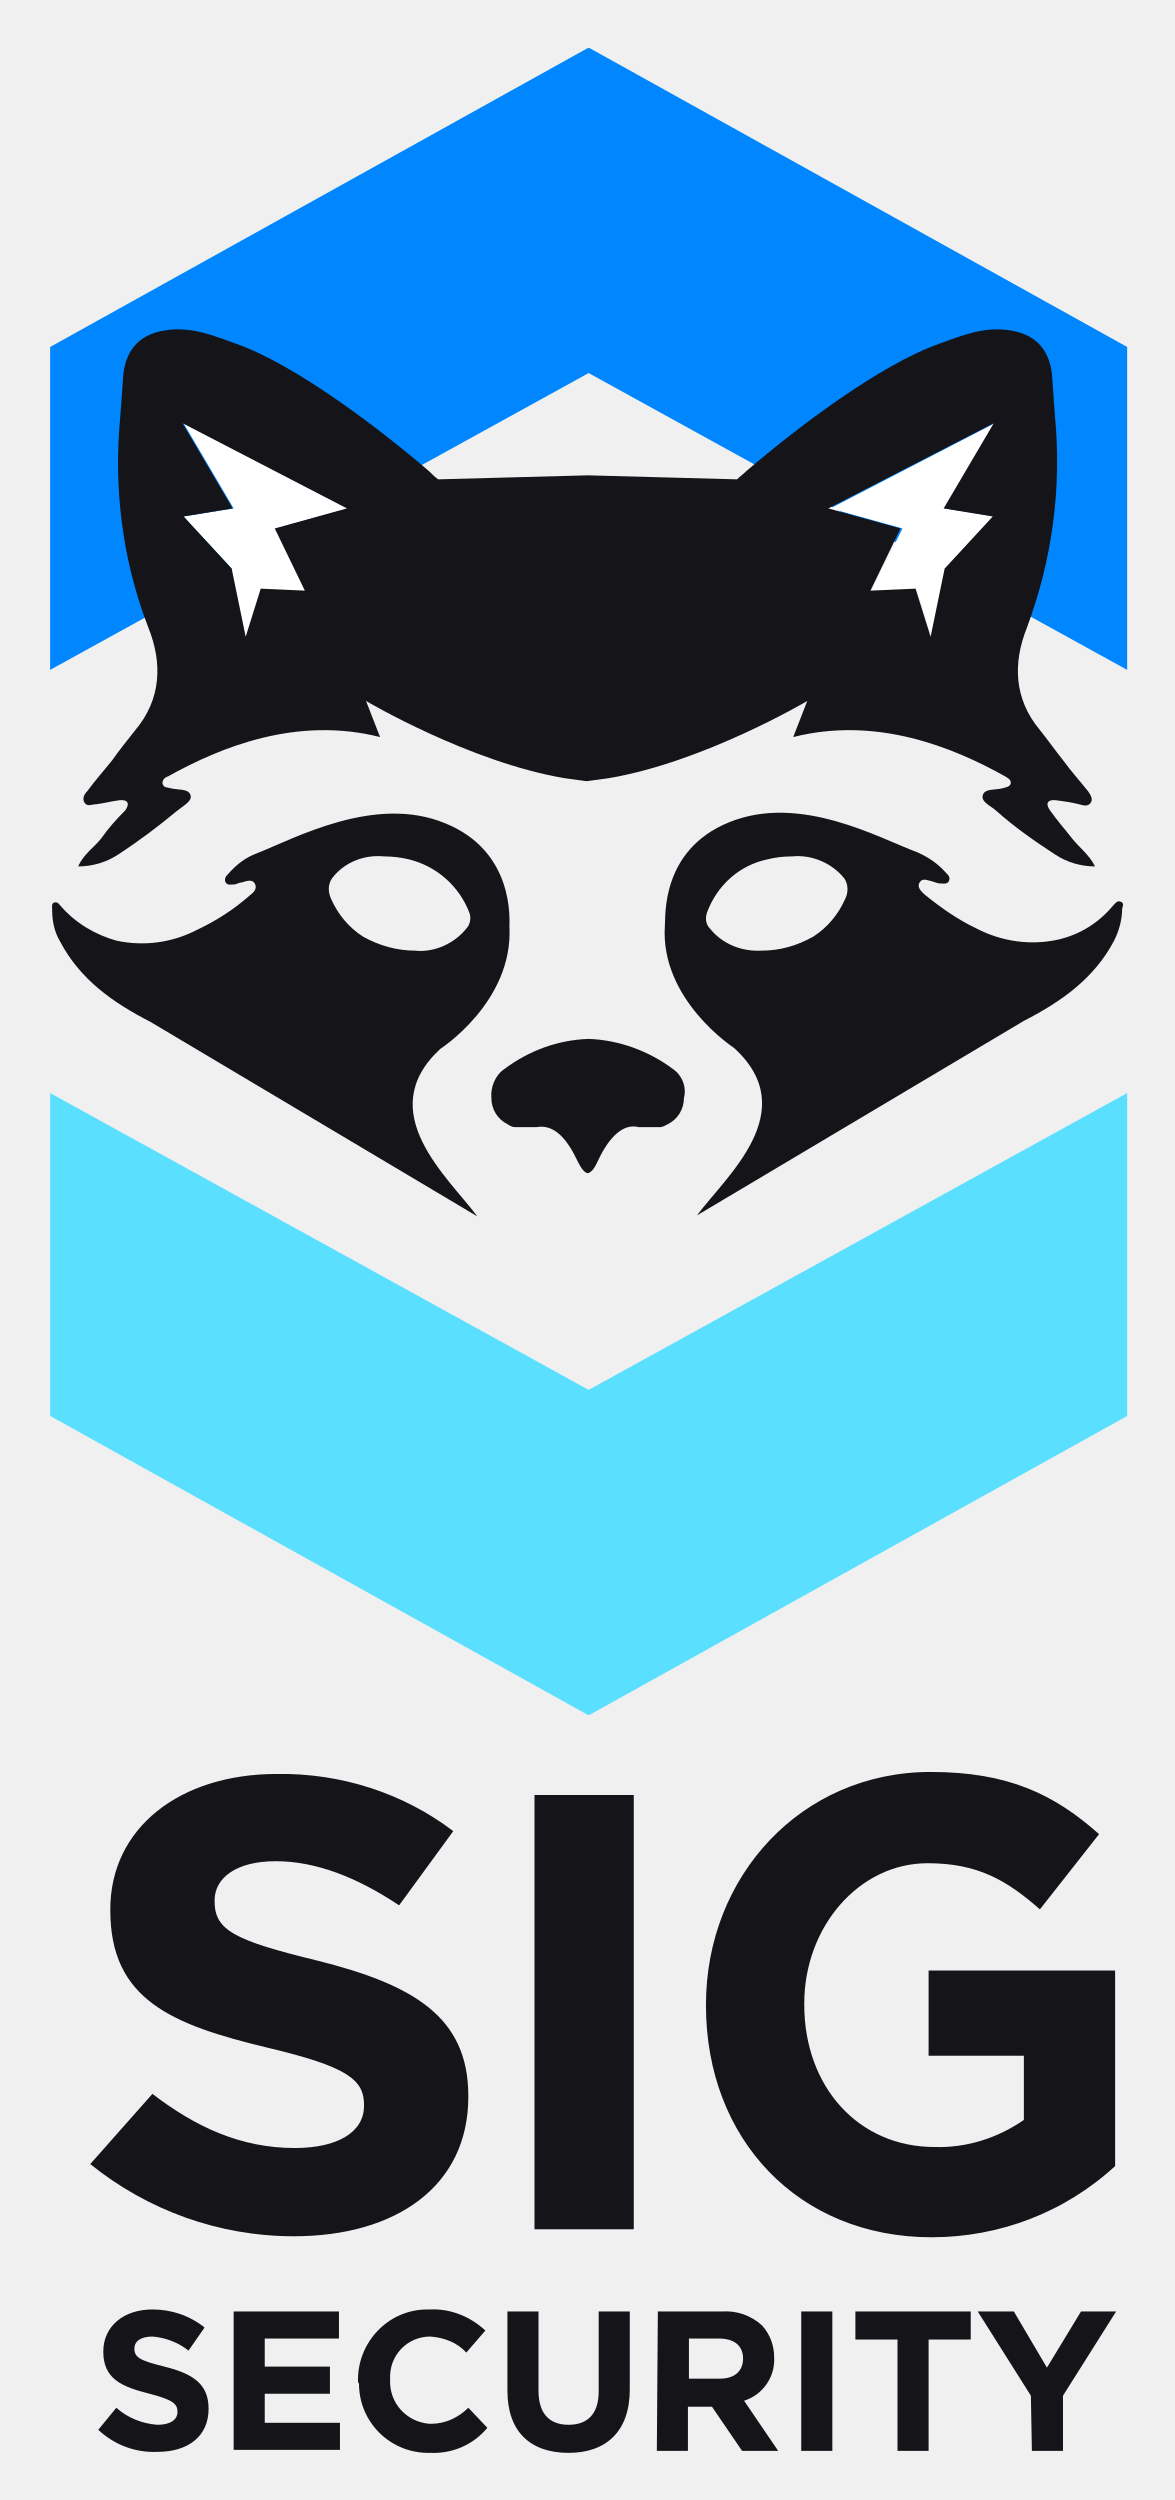
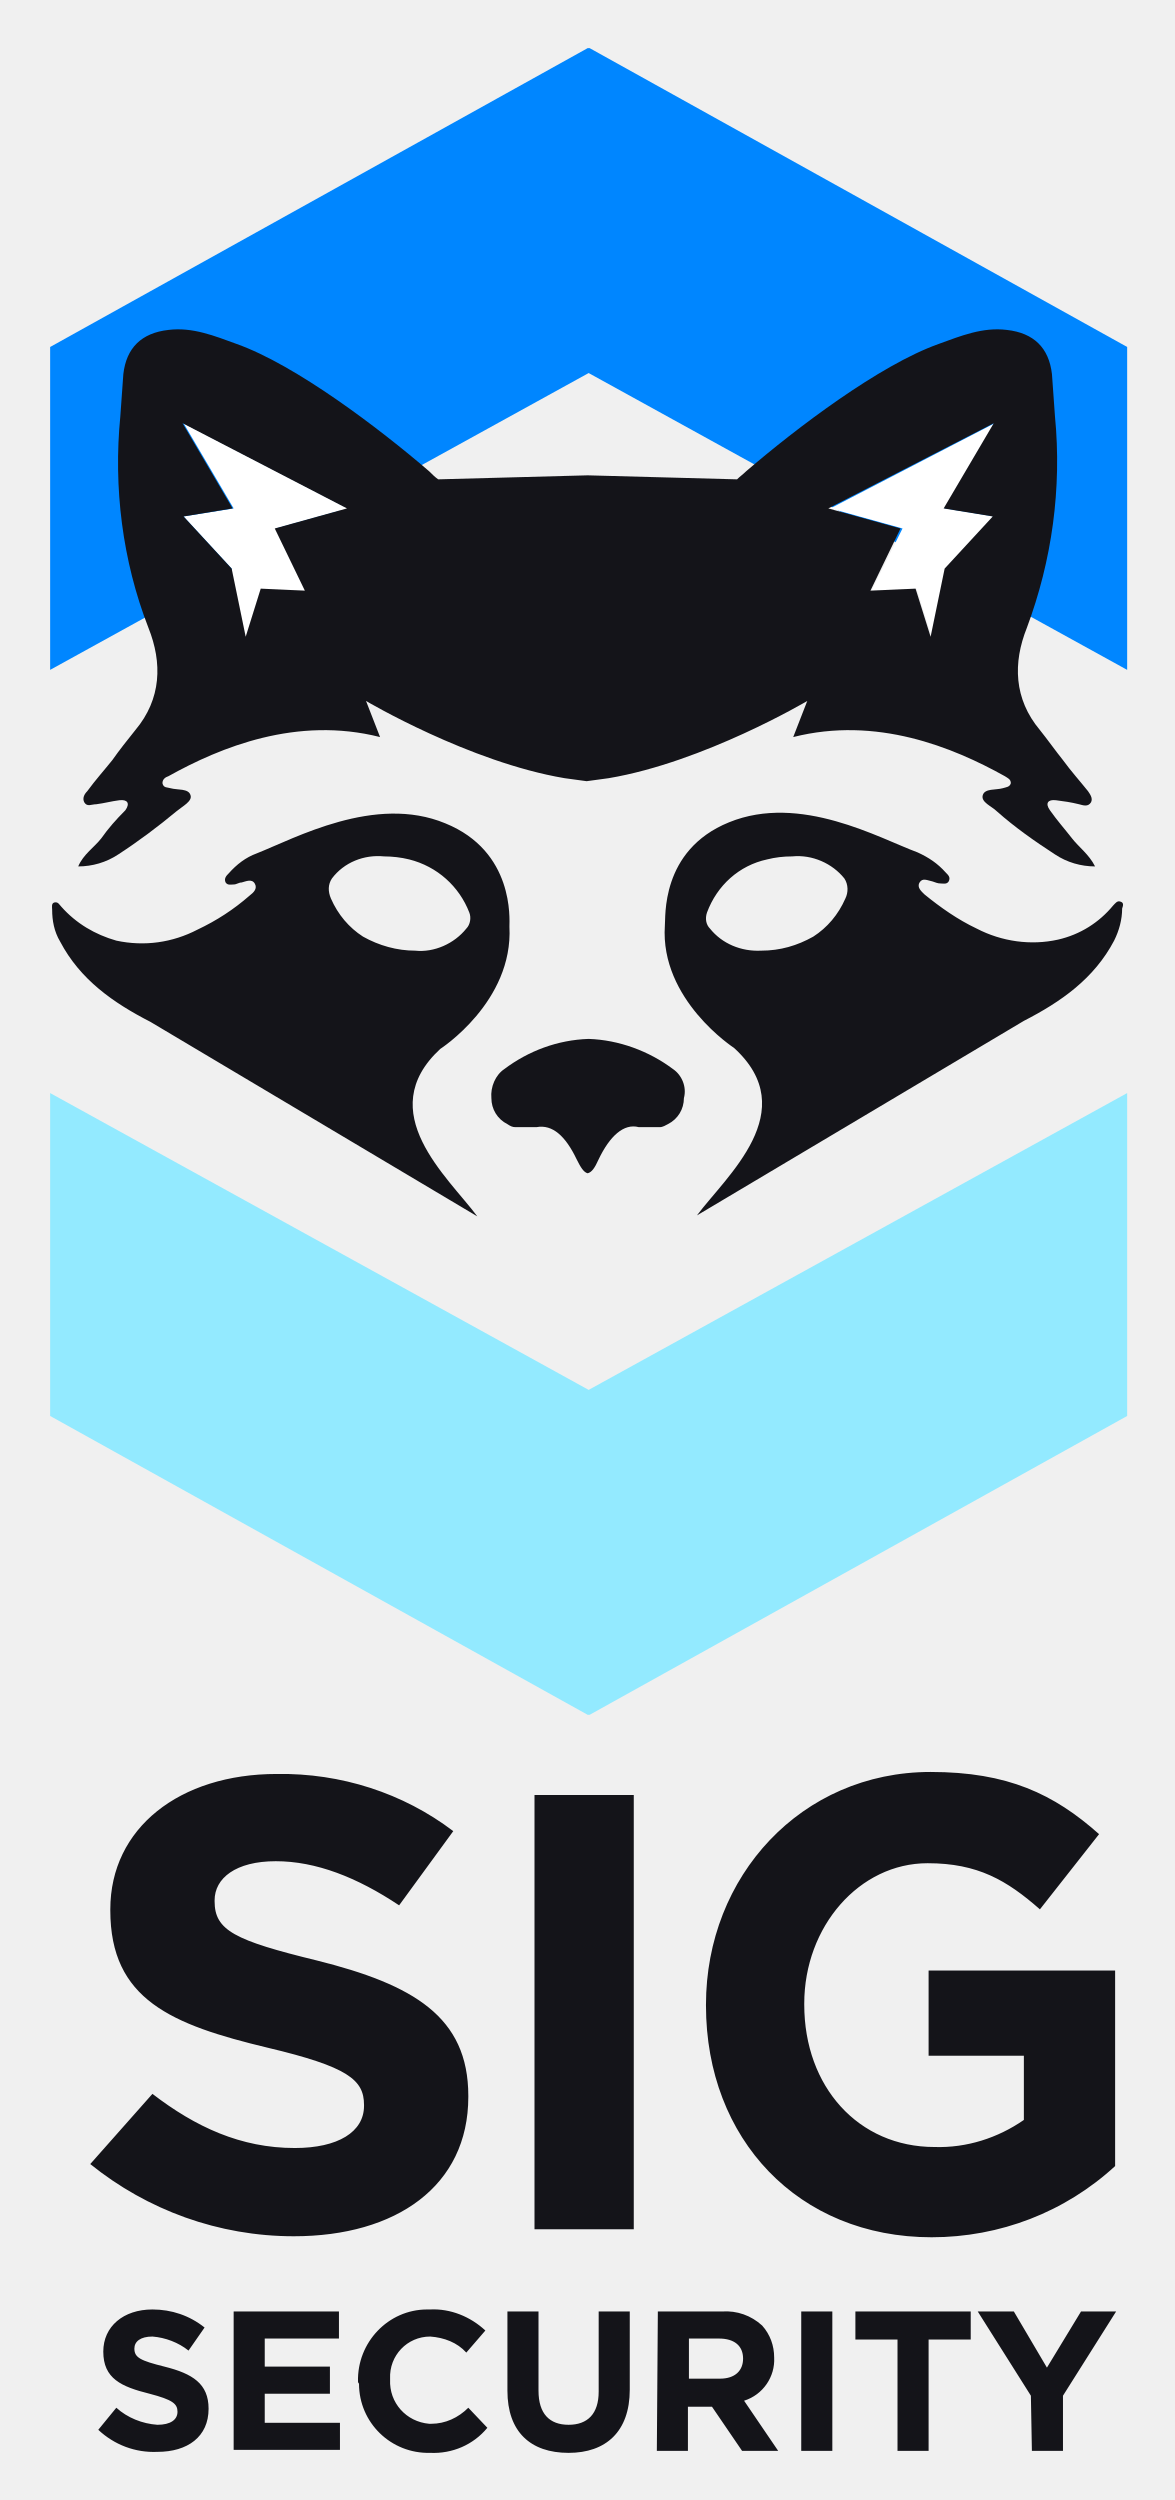
<svg xmlns="http://www.w3.org/2000/svg" version="1.1" id="Layer_1" x="0px" y="0px" viewBox="0 0 117.1 249.3" style="enable-background:new 0 0 117.1 249.3;" xml:space="preserve">
  <style type="text/css">
	.st0{fill:#141419;}
	.st1{fill:none;}
	.st2{fill:#0086FF;}
- 	.st3{fill:#5BDFFF;}
+ 	.st3{fill:#93EAFF;}
	.st4{fill:#444445;}
	.st5{fill:#FFFFFF;}
</style>
  <path class="st0" d="M9,215.8l6.2-7c4.3,3.3,8.8,5.4,14.2,5.4c4.3,0,6.9-1.6,6.9-4.2v-0.1c0-2.5-1.6-3.8-9.6-5.7  c-9.6-2.3-15.7-4.8-15.7-13.7v-0.1c0-8.1,6.9-13.5,16.6-13.5c6.4-0.1,12.6,1.9,17.6,5.7l-5.4,7.4c-4.2-2.8-8.3-4.4-12.3-4.4  c-4,0-6.1,1.7-6.1,3.9v0.1c0,2.9,2,3.9,10.2,5.9c9.6,2.4,15.1,5.6,15.1,13.5v0.1c0,8.9-7.2,13.9-17.4,13.9  C21.8,223,14.7,220.4,9,215.8z M53.3,179h9.9v43.3h-9.9L53.3,179z M70.4,200v-0.1c0-12.8,9.5-23.2,22.4-23.2  c7.7,0,12.3,2.2,16.8,6.2l-5.9,7.5c-3.3-2.9-6.2-4.6-11.2-4.6c-6.8,0-12.3,6.3-12.3,14v0.1c0,8.2,5.4,14.2,13,14.2  c3.2,0.1,6.3-0.9,8.9-2.7V205h-9.5v-8.5h18.6v19.5c-5,4.6-11.5,7.1-18.3,7.1C79.6,223.1,70.4,213.3,70.4,200L70.4,200z M9.8,242.3  l1.8-2.2c1.1,1,2.6,1.6,4.1,1.7c1.3,0,2-0.5,2-1.3v0c0-0.8-0.5-1.2-2.8-1.8c-2.8-0.7-4.6-1.5-4.6-4.2v0c0-2.5,2-4.2,4.9-4.2  c1.9,0,3.7,0.6,5.2,1.8l-1.6,2.3c-1-0.8-2.3-1.3-3.6-1.4c-1.2,0-1.8,0.5-1.8,1.2v0c0,0.9,0.6,1.2,3,1.8c2.8,0.7,4.4,1.7,4.4,4.2v0  c0,2.8-2.1,4.3-5.1,4.3C13.5,244.6,11.4,243.8,9.8,242.3L9.8,242.3z M23.3,230.5h10.5v2.7h-7.4v2.8h6.5v2.7h-6.5v2.9h7.5v2.7H23.3  L23.3,230.5z M35.7,237.5L35.7,237.5c-0.1-3.9,3-7.2,6.9-7.2c0.1,0,0.2,0,0.3,0c2-0.1,4,0.7,5.5,2.1l-1.9,2.2  c-0.9-1-2.2-1.5-3.6-1.6c-2.3,0-4.1,1.9-4,4.2c0,0,0,0.1,0,0.1v0c-0.1,2.3,1.6,4.2,3.9,4.4c0.1,0,0.1,0,0.2,0c1.4,0,2.7-0.6,3.7-1.6  l1.9,2c-1.4,1.7-3.5,2.6-5.7,2.5c-3.9,0.1-7.1-3-7.1-6.9C35.7,237.6,35.7,237.5,35.7,237.5z M50.6,238.4v-7.9h3.1v7.9  c0,2.3,1.1,3.4,3,3.4c1.9,0,3-1.1,3-3.3v-8h3.1v7.8c0,4.2-2.4,6.3-6.1,6.3C52.9,244.6,50.6,242.5,50.6,238.4z M65.6,230.5H72  c1.5-0.1,2.9,0.4,4,1.4c0.8,0.9,1.2,2,1.2,3.2v0c0.1,1.9-1.1,3.7-3,4.3l3.4,5H74l-3-4.4h-2.4v4.4h-3.1L65.6,230.5z M71.8,237.2  c1.5,0,2.3-0.8,2.3-2v0c0-1.3-0.9-2-2.4-2h-3v4L71.8,237.2z M79.9,230.5h3.1v13.9h-3.1V230.5z M89.5,233.3h-4.2v-2.8h11.5v2.8h-4.2  v11.1h-3.1L89.5,233.3z M102.8,238.9l-5.3-8.4h3.6l3.3,5.6l3.4-5.6h3.5l-5.3,8.4v5.5h-3.1L102.8,238.9z" />
  <path class="st1" d="M5,66.8v41.4l53.7,29.6l53.7-29.6V66.8L58.7,37.2L5,66.8z" />
  <path class="st2" d="M58.7,37.2l53.7,29.6V36l0-1.4L58.8,4.8h-0.2L5,34.6v32.2C5,66.8,58.7,37.2,58.7,37.2z" />
  <path class="st3" d="M58.7,138.6L5,109v32.2L58.6,171h0.2l53.6-29.8l0-1.4v-30.8L58.7,138.6L58.7,138.6z" />
  <path class="st4" d="M87.3,58.9l4.5-0.2l1.5,4.8l-1.5-4.8L87.3,58.9z" />
  <path class="st5" d="M18.3,51.5l4.8,5.2l1.4,6.8l1.5-4.8l4.5,0.2l-3-6.2l7.2-2l-16.4-8.5l5,8.5C23.3,50.7,18.3,51.5,18.3,51.5z   M86.9,58.9l4.5-0.2l1.5,4.8l1.4-6.8l4.8-5.2l-4.9-0.8l5-8.5l-16.4,8.5l7.2,2L86.9,58.9z" />
  <path class="st0" d="M43.9,104.6c0,0,7.3-4.7,6.9-12.2c0-0.7,0.5-7.5-6.4-10.3c-7-2.9-15,1.5-18.8,3c-1.1,0.4-2,1.1-2.8,2  c-0.2,0.2-0.5,0.5-0.3,0.9c0.2,0.3,0.5,0.2,0.8,0.2c0.3,0,0.5-0.2,0.8-0.2c0.4-0.1,1-0.4,1.3,0.1c0.3,0.5-0.1,0.9-0.5,1.2  c-1.6,1.4-3.3,2.5-5.2,3.4c-2.5,1.3-5.3,1.7-8.1,1.1c-2.1-0.6-4-1.7-5.5-3.4c-0.2-0.2-0.3-0.5-0.7-0.4c-0.3,0.1-0.2,0.5-0.2,0.7  c0,1.1,0.2,2.2,0.8,3.2c2,3.8,5.3,6.1,9,8l32.6,19.4C44.7,117.4,37.1,110.9,43.9,104.6z M33,89.6c-0.3-0.7-0.3-1.4,0.1-2  c1.2-1.6,3.2-2.4,5.2-2.2c0.8,0,1.7,0.1,2.5,0.3c2.8,0.7,5,2.7,6,5.3c0.2,0.5,0.1,1.2-0.3,1.6c-1.2,1.5-3.2,2.4-5.1,2.2  c-1.8,0-3.6-0.5-5.2-1.4C34.8,92.5,33.7,91.2,33,89.6z M111.7,89.9c-0.3-0.1-0.5,0.2-0.7,0.4c-1.4,1.7-3.3,2.9-5.5,3.4  c-2.7,0.6-5.6,0.2-8.1-1.1c-1.9-0.9-3.6-2.1-5.2-3.4c-0.3-0.3-0.8-0.7-0.5-1.2c0.3-0.5,0.8-0.2,1.3-0.1c0.3,0.1,0.5,0.2,0.8,0.2  c0.3,0,0.6,0.1,0.8-0.2c0.2-0.4,0-0.6-0.3-0.9c-0.8-0.9-1.7-1.5-2.8-2c-3.8-1.4-11.7-5.9-18.8-3c-6.9,2.8-6.3,9.6-6.4,10.3  c-0.5,7.4,6.9,12.2,6.9,12.2c6.9,6.3-0.8,12.8-3.7,16.7l32.6-19.4c3.7-1.9,7-4.2,9-8c0.5-1,0.8-2.1,0.8-3.2  C112,90.3,112.1,90,111.7,89.9z M84.3,89.6c-0.7,1.6-1.8,2.9-3.2,3.8c-1.6,0.9-3.3,1.4-5.2,1.4c-2,0.1-3.9-0.7-5.1-2.2  c-0.4-0.4-0.5-1-0.3-1.6c1-2.7,3.2-4.7,6-5.3c0.8-0.2,1.6-0.3,2.5-0.3c2-0.2,4,0.7,5.2,2.2C84.6,88.2,84.6,89,84.3,89.6z" />
  <path class="st0" d="M10.1,83.6c-0.7,0.9-1.8,1.6-2.3,2.8c1.4,0,2.8-0.4,4-1.2c2-1.3,4-2.8,5.8-4.3c0.6-0.5,1.6-1,1.4-1.6  c-0.2-0.7-1.3-0.5-2-0.7c-0.3-0.1-0.7,0-0.8-0.5c0-0.4,0.3-0.6,0.6-0.7c5.2-2.9,12.8-6,21.1-3.9l-1.4-3.6c0,0,10.3,6.1,19.8,7.7  c0.8,0.1,1.5,0.2,2.2,0.3c0.7-0.1,1.5-0.2,2.2-0.3c9.5-1.6,19.8-7.7,19.8-7.7l-1.4,3.6c8.3-2.1,15.9,1,21.1,3.9  c0.3,0.2,0.6,0.3,0.6,0.7c-0.1,0.4-0.5,0.4-0.8,0.5c-0.7,0.2-1.8,0-2,0.7c-0.2,0.7,0.9,1.1,1.4,1.6c1.8,1.6,3.8,3,5.8,4.3  c1.2,0.8,2.6,1.2,4,1.2c-0.6-1.2-1.6-1.9-2.3-2.8c-0.7-0.9-1.5-1.8-2.2-2.8c-0.5-0.7-0.2-1.1,0.6-1c0.8,0.1,1.5,0.2,2.3,0.4  c0.4,0.1,0.9,0.3,1.2-0.2c0.2-0.4-0.1-0.8-0.3-1.1c-0.8-1-1.7-2-2.5-3.1c-0.8-1-1.5-2-2.3-3c-2.6-3.1-2.7-6.7-1.3-10.2  c2.5-6.7,3.5-13.9,2.8-21.1c-0.1-1.4-0.2-2.8-0.3-4.2c-0.3-2.6-1.8-4.1-4.5-4.4c-2.4-0.3-4.6,0.6-6.8,1.4  c-5.9,2.1-14.2,8.4-19.2,12.7c-0.3,0.3-0.6,0.5-0.9,0.8l-14.9-0.4l-14.9,0.4c-0.3-0.2-0.6-0.5-0.9-0.8c-5-4.3-13.3-10.6-19.2-12.7  c-2.2-0.8-4.4-1.7-6.8-1.4c-2.7,0.3-4.2,1.8-4.5,4.4c-0.1,1.4-0.2,2.8-0.3,4.2c-0.7,7.1,0.2,14.4,2.8,21.1c1.4,3.5,1.3,7.1-1.3,10.2  c-0.8,1-1.6,2-2.3,3c-0.8,1-1.7,2-2.5,3.1c-0.3,0.3-0.5,0.7-0.3,1.1c0.3,0.5,0.7,0.2,1.2,0.2c0.8-0.1,1.5-0.3,2.3-0.4  c0.8-0.1,1.1,0.3,0.6,1C11.6,81.7,10.8,82.6,10.1,83.6L10.1,83.6z M99.1,42.2l-5,8.5l4.9,0.8l-4.8,5.2l-1.4,6.8l-1.5-4.8l-4.5,0.2  l3-6.2l-7.2-2L99.1,42.2z M34.6,50.7l-7.2,2l3,6.2L26,58.7l-1.5,4.8l-1.4-6.8l-4.8-5.2l4.9-0.8l-5-8.5L34.6,50.7z M67.1,106.6  c-2.4-1.8-5.4-2.9-8.4-3c-3.1,0.1-6,1.2-8.4,3c-0.9,0.6-1.4,1.8-1.3,2.9c0,1.1,0.6,2.1,1.6,2.6c0.3,0.2,0.5,0.3,0.8,0.3  c0.5,0,1.1,0,2,0h0c0.1,0,0.1,0,0.1,0c1.6-0.3,2.9,0.9,4,3.2c0.4,0.8,0.7,1.3,1.1,1.4c0.4-0.1,0.7-0.5,1.1-1.4  c1.1-2.3,2.5-3.6,4-3.2c0.1,0,0.1,0,0.1,0h0c0.9,0,1.5,0,2,0c0.3,0,0.6-0.2,0.8-0.3c1-0.5,1.6-1.5,1.6-2.6  C68.5,108.4,68,107.2,67.1,106.6z" />
</svg>
